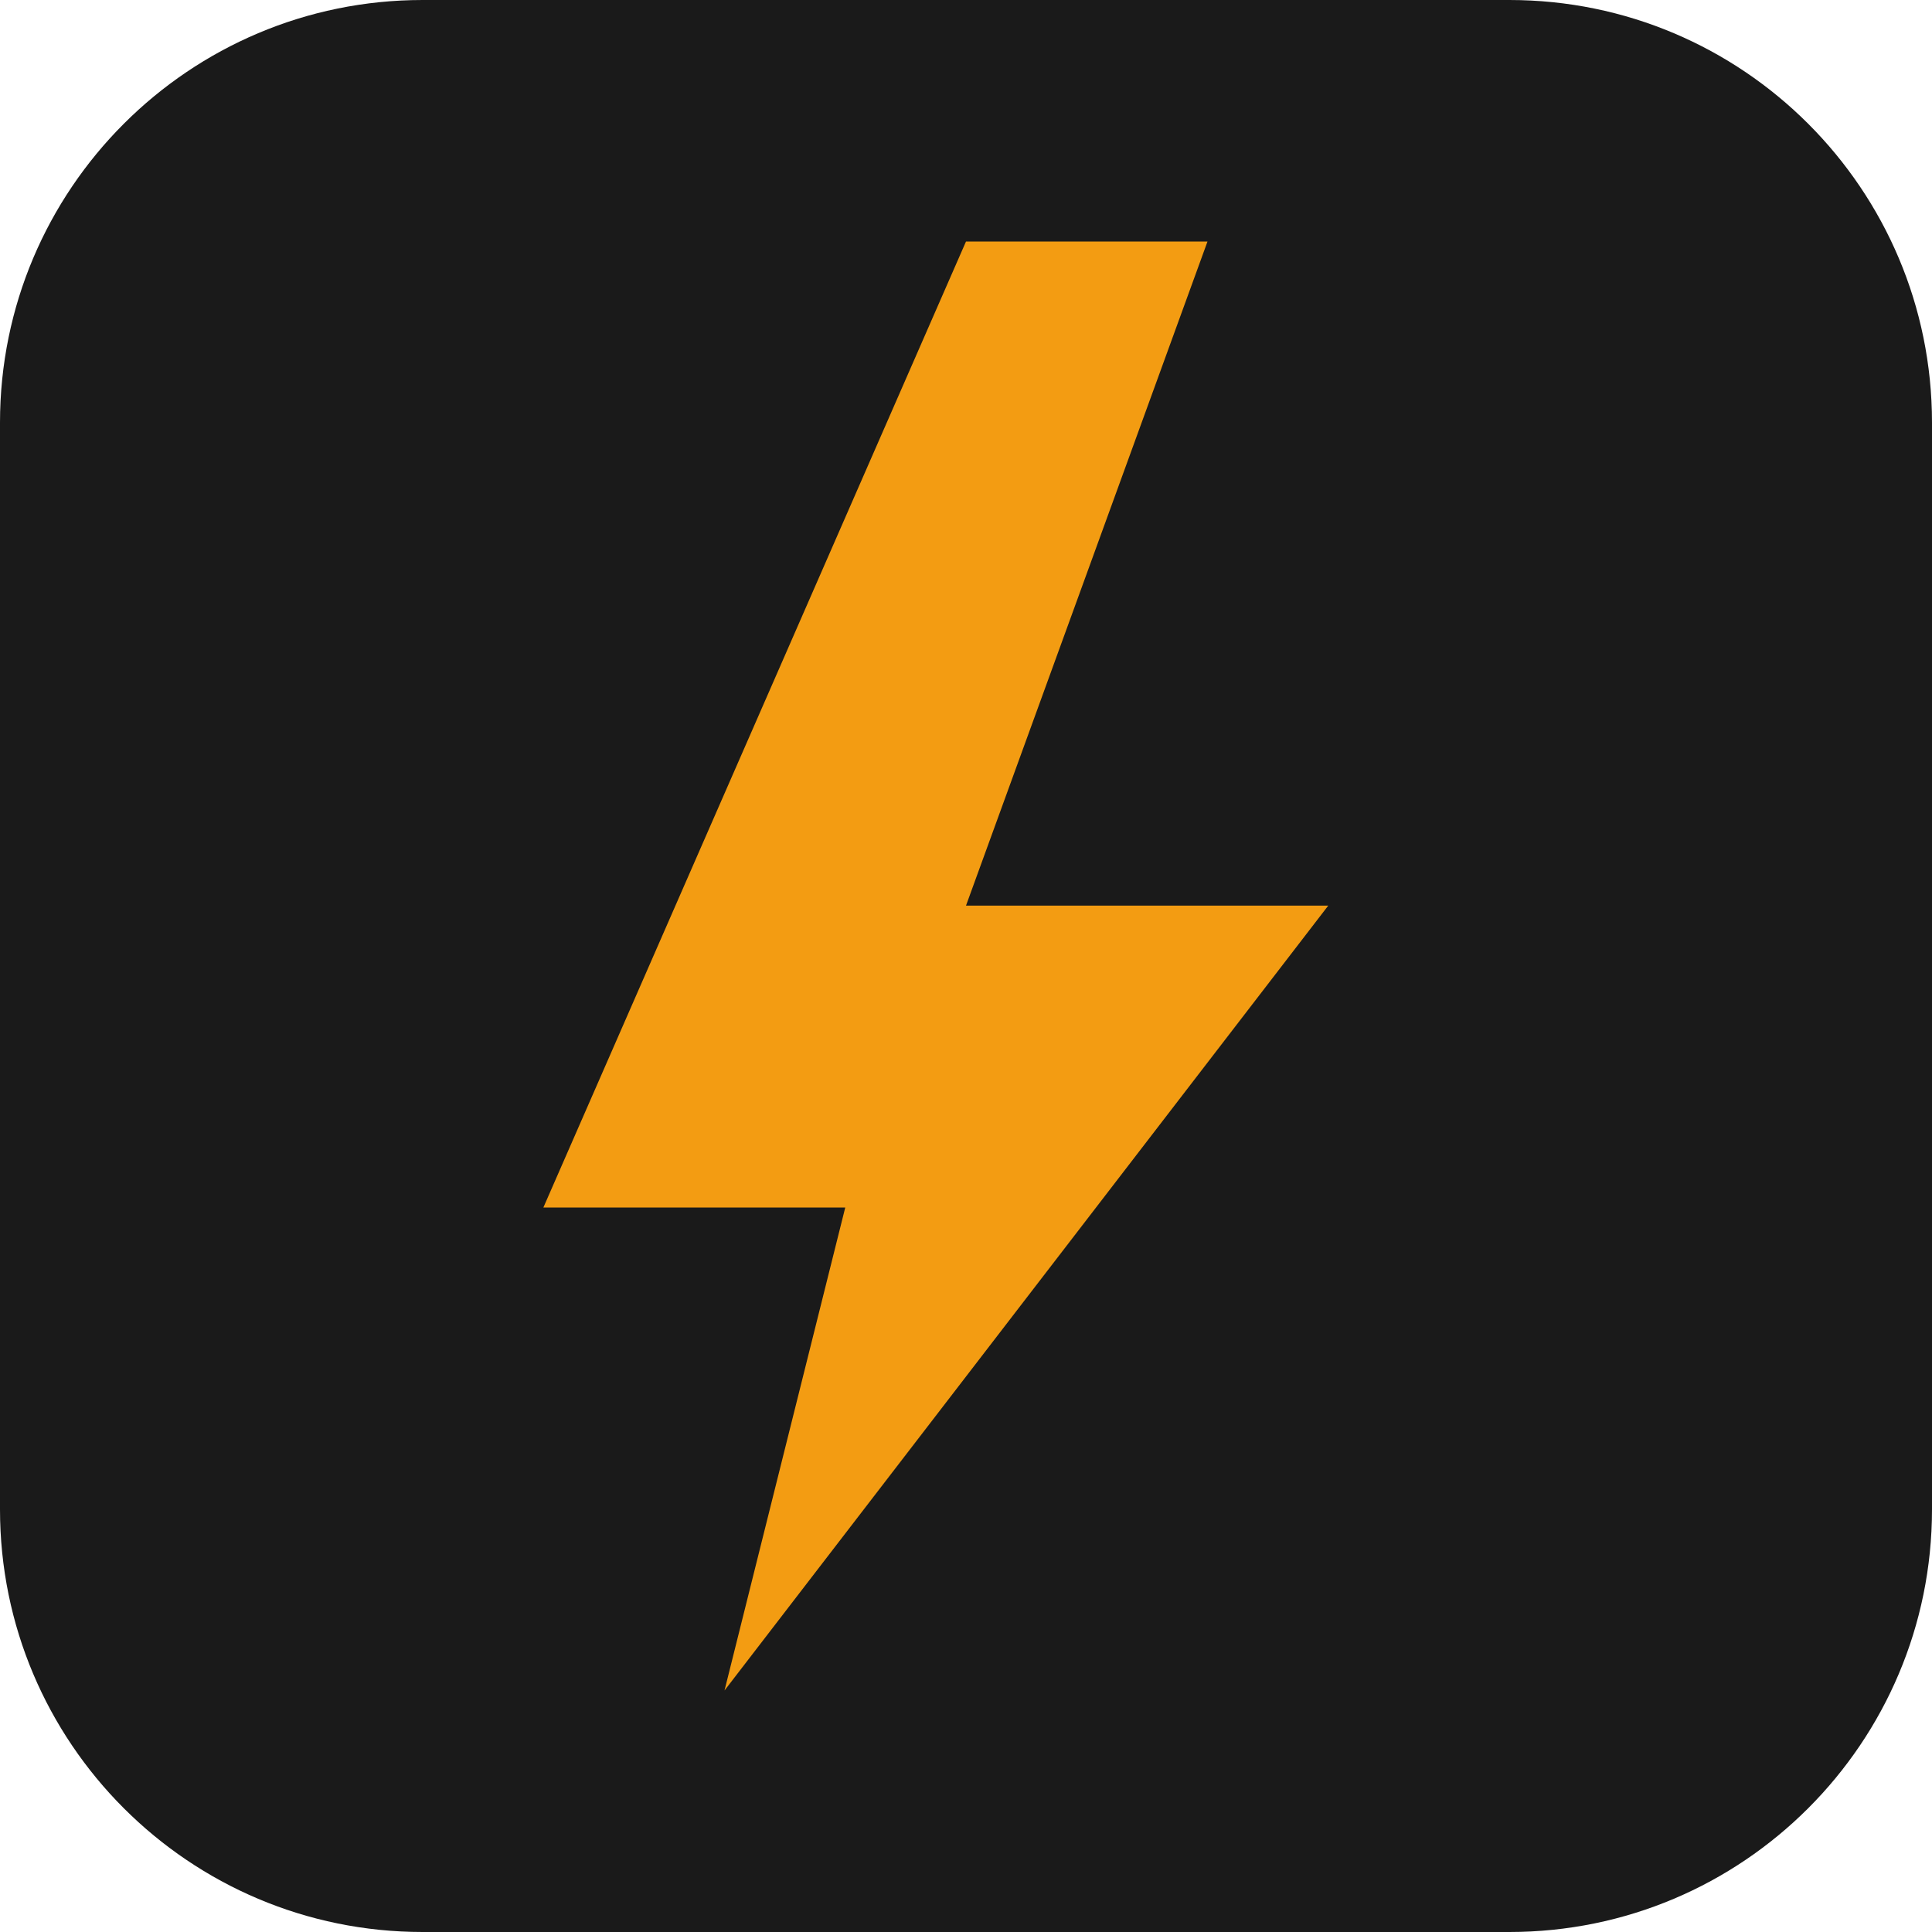
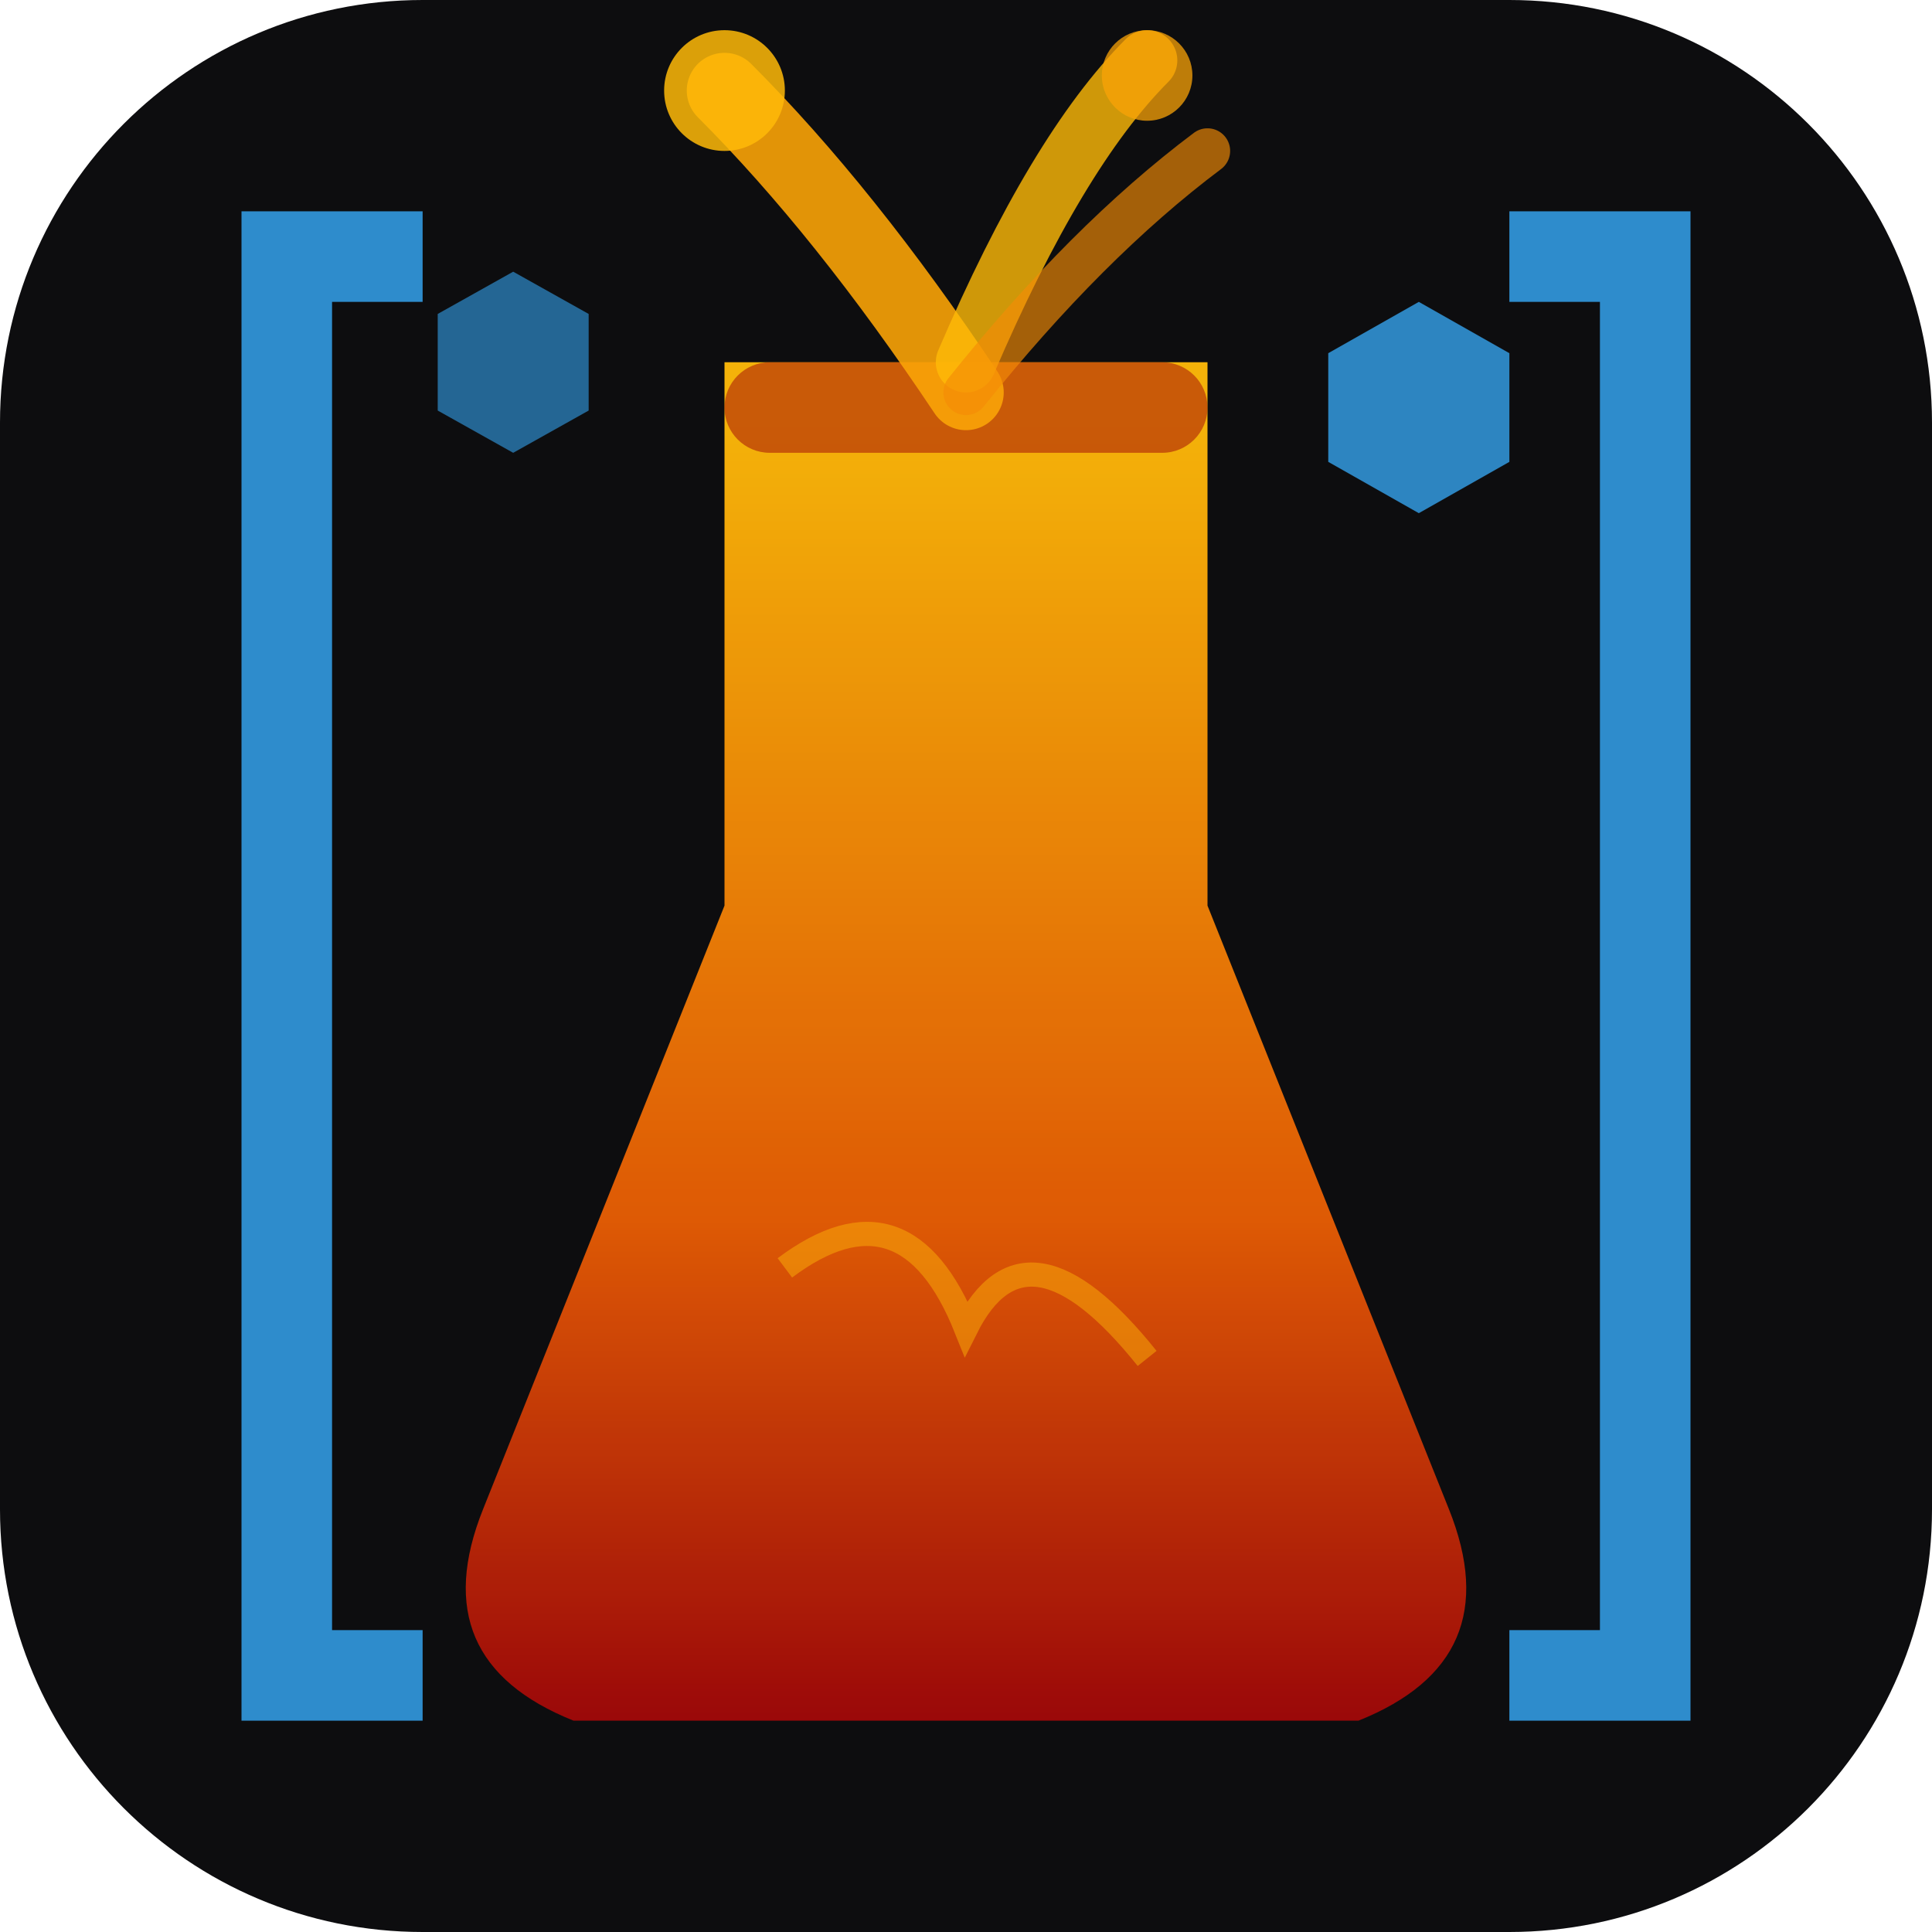
<svg xmlns="http://www.w3.org/2000/svg" viewBox="0 0 64 64" fill="none">
-   <rect width="64" height="64" rx="14" fill="#1A1A1A" />
-   <path d="M32 8L18 40h10l-4 16 20-26H32L40 8z" fill="#F39C12" />
+   <rect width="64" height="64" rx="14" fill="#0D0D0F" />
+   <defs>
+     <linearGradient id="lava64" x1="32" y1="58" x2="32" y2="14" gradientUnits="userSpaceOnUse">
+       <stop offset="0%" stop-color="#9D0208" />
+       <stop offset="40%" stop-color="#E85D04" />
+       <stop offset="100%" stop-color="#FFBA08" />
+     </linearGradient>
+   </defs>
+   <path d="M8 7 L8 57 L14 57 L14 54 L11 54 L11 10 L14 10 L14 7 Z" fill="#34A2ED" opacity="0.85" />
+   <path d="M56 7 L56 57 L50 57 L50 54 L53 54 L53 10 L50 10 L50 7 Z" fill="#34A2ED" opacity="0.85" />
+   <path d="M24 12 L24 30 L16 50 Q14 55 19 57 L45 57 Q50 55 48 50 L40 30 L40 12 Z" fill="url(#lava64)" opacity="0.95" />
+   <rect x="24" y="12" width="16" height="3" rx="1.5" fill="#9D0208" opacity="0.5" />
+   <path d="M32 13 Q28 7 24 3" stroke="#FAA307" stroke-width="2.5" stroke-linecap="round" opacity="0.9" />
+   <path d="M32 12 Q35 5 38 2" stroke="#FFBA08" stroke-width="2" stroke-linecap="round" opacity="0.8" />
+   <path d="M32 13 Q36 8 40 5" stroke="#F48C06" stroke-width="1.5" stroke-linecap="round" opacity="0.65" />
+   <circle cx="24" cy="3" r="2" fill="#FFBA08" opacity="0.85" />
+   <circle cx="38" cy="2.5" r="1.5" fill="#FAA307" opacity="0.75" />
+   <polygon points="47,10 50,11.7 50,15.3 47,17 44,15.3 44,11.7" fill="#34A2ED" opacity="0.8" />
+   <polygon points="17,9 19.5,10.4 19.5,13.6 17,15 14.5,13.6 14.5,10.4" fill="#34A2ED" opacity="0.6" />
+   <path d="M26 42 Q30 39 32 44 Q34 40 38 45" stroke="#FFBA08" stroke-width="0.8" fill="none" opacity="0.45" />
</svg>
